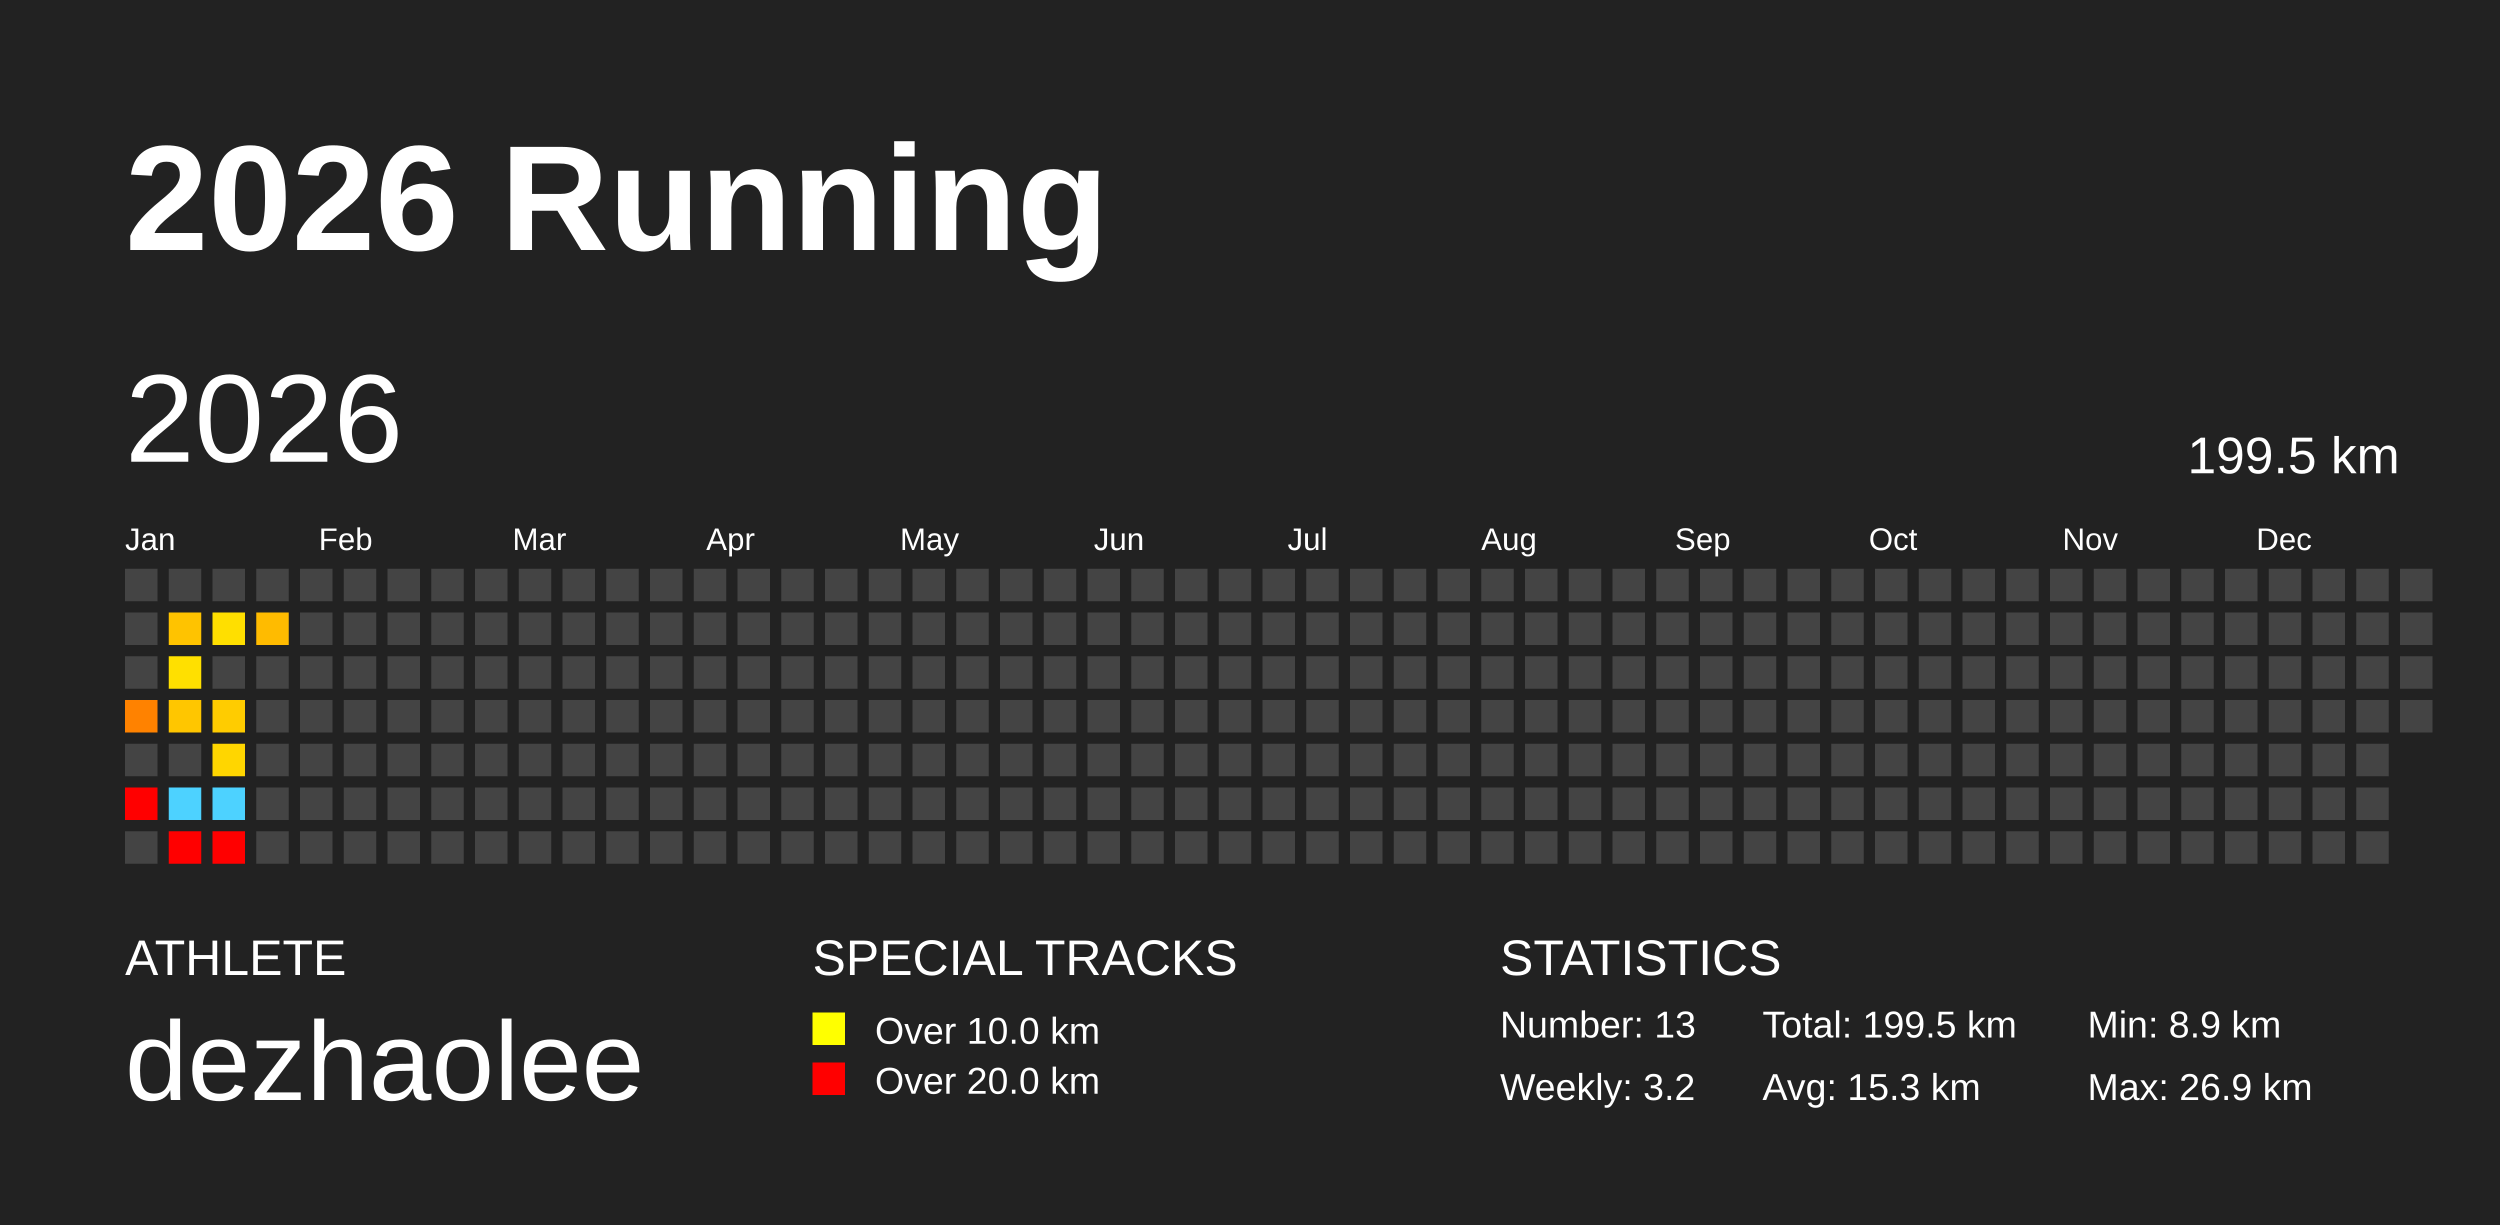
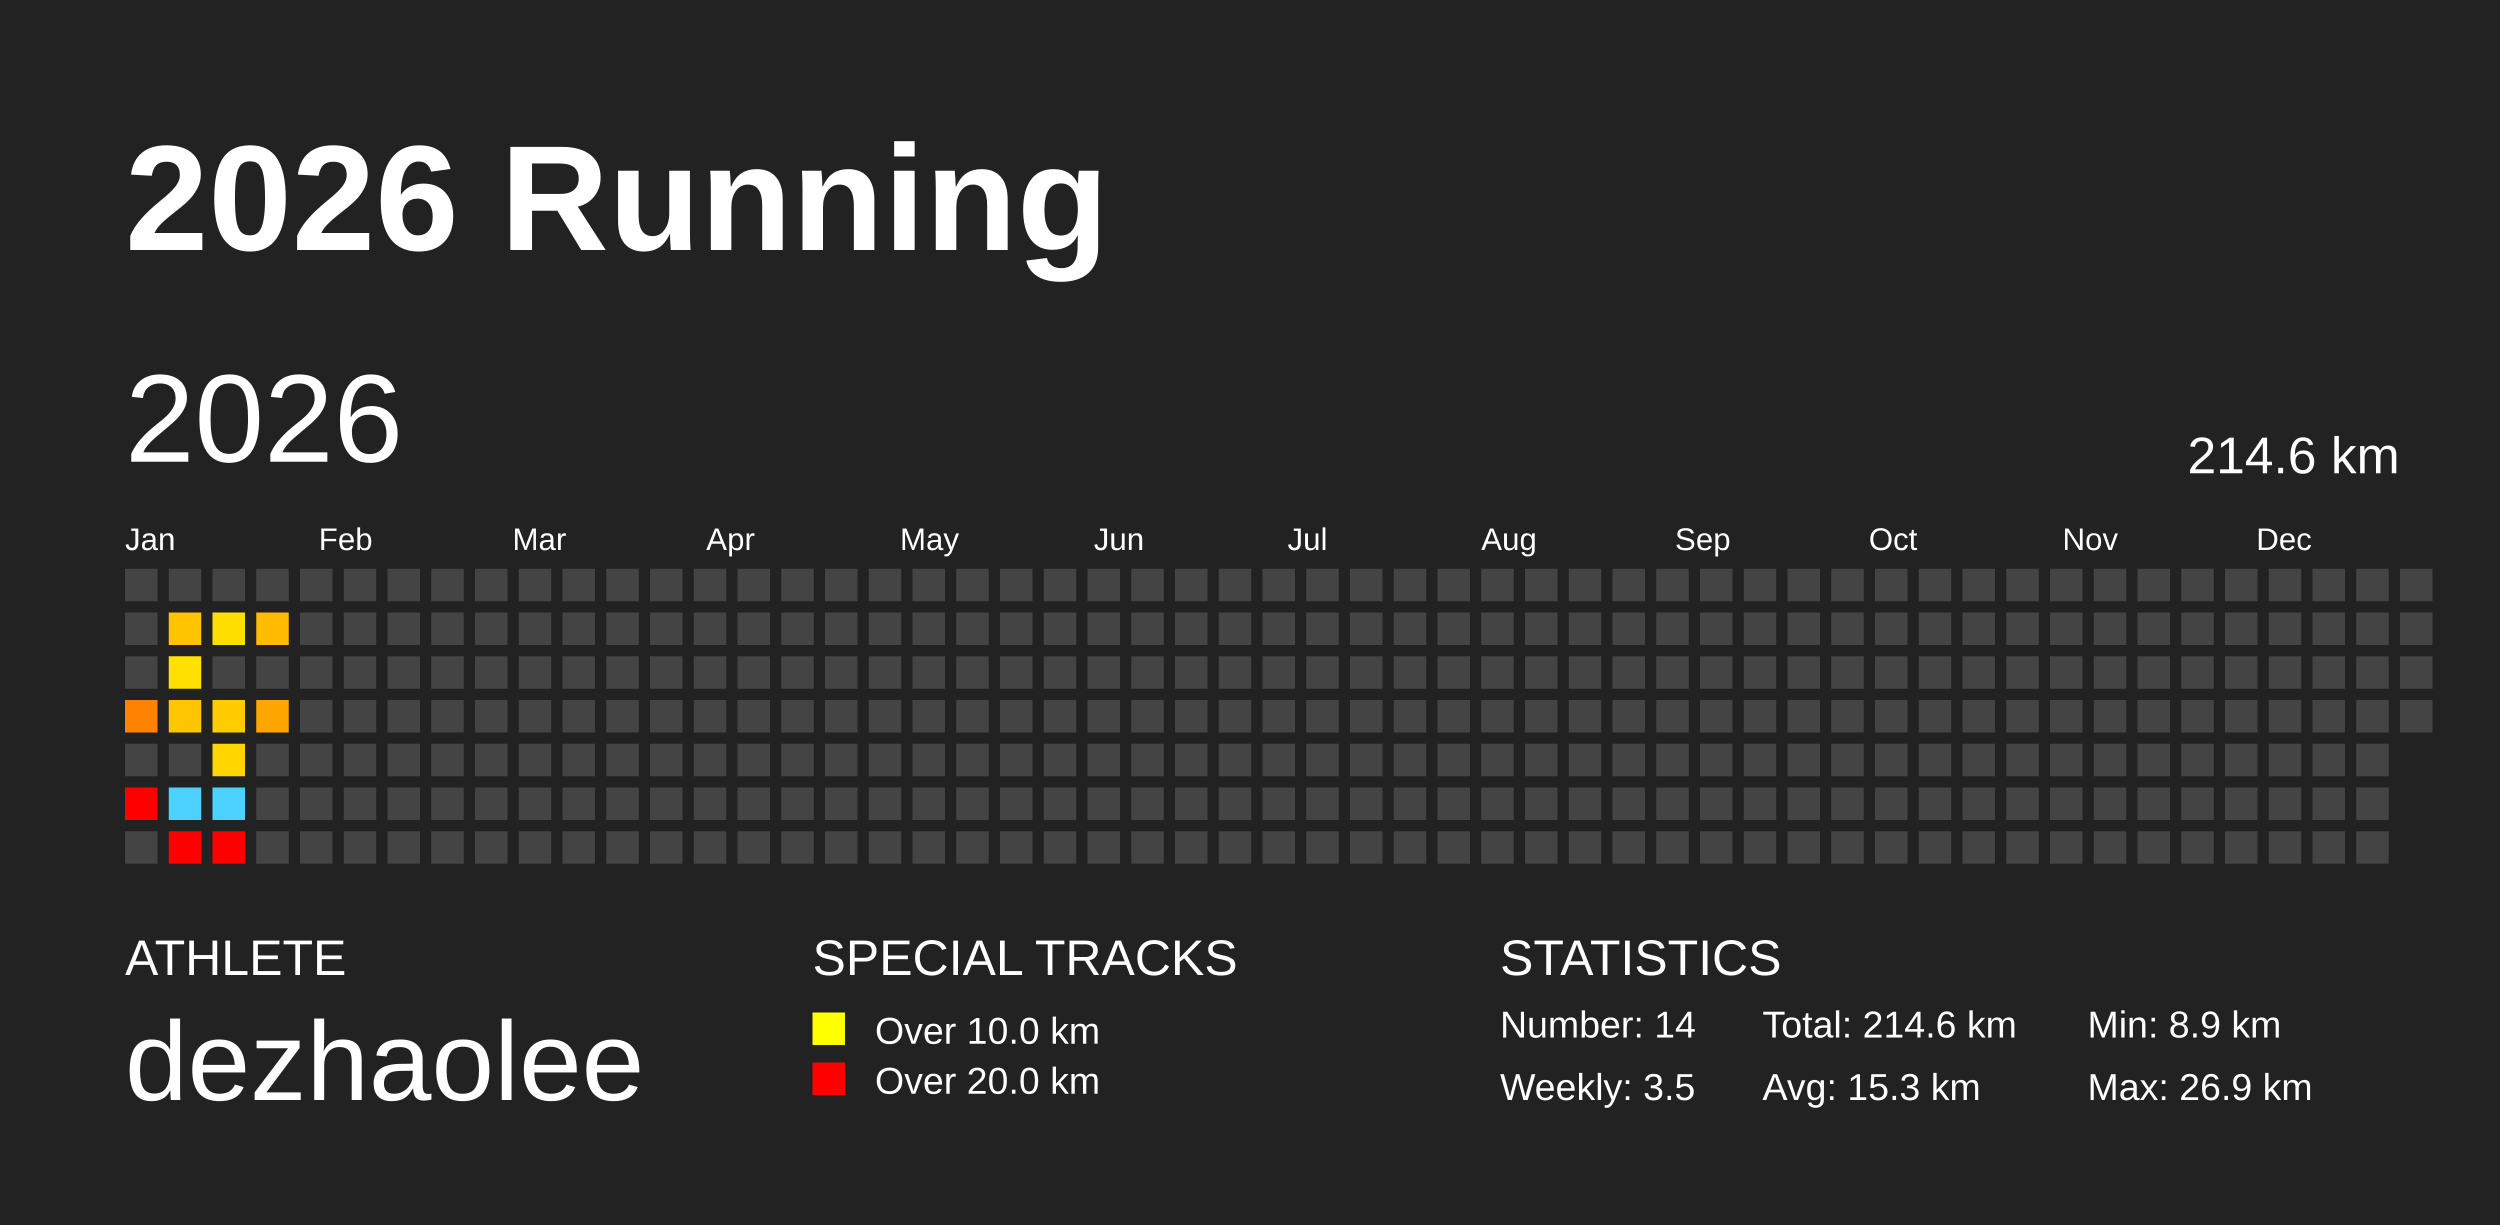
<svg xmlns="http://www.w3.org/2000/svg" baseProfile="full" height="98mm" version="1.1" viewBox="0,0,200,98" width="200mm">
  <defs />
  <rect fill="#222222" height="98" width="200" x="0" y="0" />
  <text fill="#FFFFFF" style="font-size:12px; font-family:Arial; font-weight:bold;" x="10" y="20">2026 Running</text>
  <text fill="#FFFFFF" style="font-size:4px; font-family:Arial" x="10" y="78">ATHLETE</text>
  <text fill="#FFFFFF" style="font-size:9px; font-family:Arial" x="10" y="88">dezhaolee</text>
  <text fill="#FFFFFF" style="font-size:4px; font-family:Arial" x="65" y="78">SPECIAL TRACKS</text>
  <rect fill="yellow" height="2.6" width="2.6" x="65" y="81" />
  <text fill="#FFFFFF" style="font-size:3px; font-family:Arial" x="70" y="83.5">Over 10.0 km</text>
  <rect fill="red" height="2.6" width="2.6" x="65" y="85" />
  <text fill="#FFFFFF" style="font-size:3px; font-family:Arial" x="70" y="87.5">Over 20.0 km</text>
  <text fill="#FFFFFF" style="font-size:4px; font-family:Arial" x="120" y="78">STATISTICS</text>
-   <text fill="#FFFFFF" style="font-size:3px; font-family:Arial" x="120" y="83">Number: 13</text>
-   <text fill="#FFFFFF" style="font-size:3px; font-family:Arial" x="120" y="88">Weekly: 3.2</text>
-   <text fill="#FFFFFF" style="font-size:3px; font-family:Arial" x="141" y="83">Total: 199.5 km</text>
+   <text fill="#FFFFFF" style="font-size:3px; font-family:Arial" x="120" y="83">Number: 14</text>
+   <text fill="#FFFFFF" style="font-size:3px; font-family:Arial" x="120" y="88">Weekly: 3.5</text>
+   <text fill="#FFFFFF" style="font-size:3px; font-family:Arial" x="141" y="83">Total: 214.6 km</text>
  <text fill="#FFFFFF" style="font-size:3px; font-family:Arial" x="141" y="88">Avg: 15.3 km</text>
  <text fill="#FFFFFF" style="font-size:3px; font-family:Arial" x="167" y="83">Min: 8.9 km</text>
  <text fill="#FFFFFF" style="font-size:3px; font-family:Arial" x="167" y="88">Max: 26.9 km</text>
  <text dominant-baseline="hanging" fill="#FFFFFF" style="font-size:10.0px; font-family:Arial;" x="10" y="30">2026</text>
-   <text dominant-baseline="hanging" fill="#FFFFFF" style="font-size:4.125px; font-family:Arial;" x="175" y="35">199.5 km</text>
+   <text dominant-baseline="hanging" fill="#FFFFFF" style="font-size:4.125px; font-family:Arial;" x="175" y="35">214.6 km</text>
  <text fill="#FFFFFF" style="font-size:2.5px; font-family:Arial" x="10.0" y="44">Jan</text>
  <text fill="#FFFFFF" style="font-size:2.5px; font-family:Arial" x="25.5" y="44">Feb</text>
  <text fill="#FFFFFF" style="font-size:2.5px; font-family:Arial" x="41.0" y="44">Mar</text>
  <text fill="#FFFFFF" style="font-size:2.5px; font-family:Arial" x="56.5" y="44">Apr</text>
  <text fill="#FFFFFF" style="font-size:2.5px; font-family:Arial" x="72.0" y="44">May</text>
  <text fill="#FFFFFF" style="font-size:2.5px; font-family:Arial" x="87.5" y="44">Jun</text>
  <text fill="#FFFFFF" style="font-size:2.5px; font-family:Arial" x="103.0" y="44">Jul</text>
  <text fill="#FFFFFF" style="font-size:2.5px; font-family:Arial" x="118.5" y="44">Aug</text>
  <text fill="#FFFFFF" style="font-size:2.5px; font-family:Arial" x="134.0" y="44">Sep</text>
  <text fill="#FFFFFF" style="font-size:2.5px; font-family:Arial" x="149.5" y="44">Oct</text>
  <text fill="#FFFFFF" style="font-size:2.5px; font-family:Arial" x="165.0" y="44">Nov</text>
  <text fill="#FFFFFF" style="font-size:2.5px; font-family:Arial" x="180.5" y="44">Dec</text>
  <rect fill="#444444" height="2.6" width="2.6" x="10.0" y="45.5" />
  <rect fill="#444444" height="2.6" width="2.6" x="10.0" y="49.0" />
  <rect fill="#444444" height="2.6" width="2.6" x="10.0" y="52.5" />
  <rect fill="#ff8200" height="2.6" width="2.6" x="10.0" y="56.0" />
  <rect fill="#444444" height="2.6" width="2.6" x="10.0" y="59.5" />
  <rect fill="red" height="2.6" width="2.6" x="10.0" y="63.0" />
  <rect fill="#444444" height="2.6" width="2.6" x="10.0" y="66.5" />
  <rect fill="#444444" height="2.6" width="2.6" x="13.5" y="45.5" />
  <rect fill="#ffc300" height="2.6" width="2.6" x="13.5" y="49.0" />
  <rect fill="#ffe000" height="2.6" width="2.6" x="13.5" y="52.5" />
  <rect fill="#ffc600" height="2.6" width="2.6" x="13.5" y="56.0" />
  <rect fill="#444444" height="2.6" width="2.6" x="13.5" y="59.5" />
  <rect fill="#4dd2ff" height="2.6" width="2.6" x="13.5" y="63.0" />
  <rect fill="red" height="2.6" width="2.6" x="13.5" y="66.5" />
  <rect fill="#444444" height="2.6" width="2.6" x="17.0" y="45.5" />
  <rect fill="#ffdf00" height="2.6" width="2.6" x="17.0" y="49.0" />
  <rect fill="#444444" height="2.6" width="2.6" x="17.0" y="52.5" />
  <rect fill="#ffcc00" height="2.6" width="2.6" x="17.0" y="56.0" />
  <rect fill="#ffd600" height="2.6" width="2.6" x="17.0" y="59.5" />
  <rect fill="#4dd2ff" height="2.6" width="2.6" x="17.0" y="63.0" />
  <rect fill="red" height="2.6" width="2.6" x="17.0" y="66.5" />
  <rect fill="#444444" height="2.6" width="2.6" x="20.5" y="45.5" />
  <rect fill="#ffbb00" height="2.6" width="2.6" x="20.5" y="49.0" />
  <rect fill="#444444" height="2.6" width="2.6" x="20.5" y="52.5" />
-   <rect fill="#444444" height="2.6" width="2.6" x="20.5" y="56.0" />
+   <rect fill="#ffa700" height="2.6" width="2.6" x="20.5" y="56.0" />
  <rect fill="#444444" height="2.6" width="2.6" x="20.5" y="59.5" />
  <rect fill="#444444" height="2.6" width="2.6" x="20.5" y="63.0" />
  <rect fill="#444444" height="2.6" width="2.6" x="20.5" y="66.5" />
  <rect fill="#444444" height="2.6" width="2.6" x="24.0" y="45.5" />
  <rect fill="#444444" height="2.6" width="2.6" x="24.0" y="49.0" />
  <rect fill="#444444" height="2.6" width="2.6" x="24.0" y="52.5" />
  <rect fill="#444444" height="2.6" width="2.6" x="24.0" y="56.0" />
  <rect fill="#444444" height="2.6" width="2.6" x="24.0" y="59.5" />
  <rect fill="#444444" height="2.6" width="2.6" x="24.0" y="63.0" />
  <rect fill="#444444" height="2.6" width="2.6" x="24.0" y="66.5" />
  <rect fill="#444444" height="2.6" width="2.6" x="27.5" y="45.5" />
  <rect fill="#444444" height="2.6" width="2.6" x="27.5" y="49.0" />
  <rect fill="#444444" height="2.6" width="2.6" x="27.5" y="52.5" />
  <rect fill="#444444" height="2.6" width="2.6" x="27.5" y="56.0" />
  <rect fill="#444444" height="2.6" width="2.6" x="27.5" y="59.5" />
  <rect fill="#444444" height="2.6" width="2.6" x="27.5" y="63.0" />
  <rect fill="#444444" height="2.6" width="2.6" x="27.5" y="66.5" />
  <rect fill="#444444" height="2.6" width="2.6" x="31.0" y="45.5" />
  <rect fill="#444444" height="2.6" width="2.6" x="31.0" y="49.0" />
  <rect fill="#444444" height="2.6" width="2.6" x="31.0" y="52.5" />
  <rect fill="#444444" height="2.6" width="2.6" x="31.0" y="56.0" />
  <rect fill="#444444" height="2.6" width="2.6" x="31.0" y="59.5" />
  <rect fill="#444444" height="2.6" width="2.6" x="31.0" y="63.0" />
  <rect fill="#444444" height="2.6" width="2.6" x="31.0" y="66.5" />
  <rect fill="#444444" height="2.6" width="2.6" x="34.5" y="45.5" />
  <rect fill="#444444" height="2.6" width="2.6" x="34.5" y="49.0" />
  <rect fill="#444444" height="2.6" width="2.6" x="34.5" y="52.5" />
  <rect fill="#444444" height="2.6" width="2.6" x="34.5" y="56.0" />
  <rect fill="#444444" height="2.6" width="2.6" x="34.5" y="59.5" />
  <rect fill="#444444" height="2.6" width="2.6" x="34.5" y="63.0" />
  <rect fill="#444444" height="2.6" width="2.6" x="34.5" y="66.5" />
  <rect fill="#444444" height="2.6" width="2.6" x="38.0" y="45.5" />
  <rect fill="#444444" height="2.6" width="2.6" x="38.0" y="49.0" />
  <rect fill="#444444" height="2.6" width="2.6" x="38.0" y="52.5" />
  <rect fill="#444444" height="2.6" width="2.6" x="38.0" y="56.0" />
  <rect fill="#444444" height="2.6" width="2.6" x="38.0" y="59.5" />
  <rect fill="#444444" height="2.6" width="2.6" x="38.0" y="63.0" />
  <rect fill="#444444" height="2.6" width="2.6" x="38.0" y="66.5" />
  <rect fill="#444444" height="2.6" width="2.6" x="41.5" y="45.5" />
  <rect fill="#444444" height="2.6" width="2.6" x="41.5" y="49.0" />
  <rect fill="#444444" height="2.6" width="2.6" x="41.5" y="52.5" />
  <rect fill="#444444" height="2.6" width="2.6" x="41.5" y="56.0" />
  <rect fill="#444444" height="2.6" width="2.6" x="41.5" y="59.5" />
  <rect fill="#444444" height="2.6" width="2.6" x="41.5" y="63.0" />
  <rect fill="#444444" height="2.6" width="2.6" x="41.5" y="66.5" />
  <rect fill="#444444" height="2.6" width="2.6" x="45.0" y="45.5" />
  <rect fill="#444444" height="2.6" width="2.6" x="45.0" y="49.0" />
  <rect fill="#444444" height="2.6" width="2.6" x="45.0" y="52.5" />
  <rect fill="#444444" height="2.6" width="2.6" x="45.0" y="56.0" />
  <rect fill="#444444" height="2.6" width="2.6" x="45.0" y="59.5" />
  <rect fill="#444444" height="2.6" width="2.6" x="45.0" y="63.0" />
  <rect fill="#444444" height="2.6" width="2.6" x="45.0" y="66.5" />
  <rect fill="#444444" height="2.6" width="2.6" x="48.5" y="45.5" />
  <rect fill="#444444" height="2.6" width="2.6" x="48.5" y="49.0" />
  <rect fill="#444444" height="2.6" width="2.6" x="48.5" y="52.5" />
  <rect fill="#444444" height="2.6" width="2.6" x="48.5" y="56.0" />
  <rect fill="#444444" height="2.6" width="2.6" x="48.5" y="59.5" />
  <rect fill="#444444" height="2.6" width="2.6" x="48.5" y="63.0" />
  <rect fill="#444444" height="2.6" width="2.6" x="48.5" y="66.5" />
  <rect fill="#444444" height="2.6" width="2.6" x="52.0" y="45.5" />
  <rect fill="#444444" height="2.6" width="2.6" x="52.0" y="49.0" />
  <rect fill="#444444" height="2.6" width="2.6" x="52.0" y="52.5" />
  <rect fill="#444444" height="2.6" width="2.6" x="52.0" y="56.0" />
  <rect fill="#444444" height="2.6" width="2.6" x="52.0" y="59.5" />
  <rect fill="#444444" height="2.6" width="2.6" x="52.0" y="63.0" />
  <rect fill="#444444" height="2.6" width="2.6" x="52.0" y="66.5" />
  <rect fill="#444444" height="2.6" width="2.6" x="55.5" y="45.5" />
  <rect fill="#444444" height="2.6" width="2.6" x="55.5" y="49.0" />
  <rect fill="#444444" height="2.6" width="2.6" x="55.5" y="52.5" />
  <rect fill="#444444" height="2.6" width="2.6" x="55.5" y="56.0" />
  <rect fill="#444444" height="2.6" width="2.6" x="55.5" y="59.5" />
  <rect fill="#444444" height="2.6" width="2.6" x="55.5" y="63.0" />
  <rect fill="#444444" height="2.6" width="2.6" x="55.5" y="66.5" />
  <rect fill="#444444" height="2.6" width="2.6" x="59.0" y="45.5" />
  <rect fill="#444444" height="2.6" width="2.6" x="59.0" y="49.0" />
  <rect fill="#444444" height="2.6" width="2.6" x="59.0" y="52.5" />
  <rect fill="#444444" height="2.6" width="2.6" x="59.0" y="56.0" />
  <rect fill="#444444" height="2.6" width="2.6" x="59.0" y="59.5" />
  <rect fill="#444444" height="2.6" width="2.6" x="59.0" y="63.0" />
  <rect fill="#444444" height="2.6" width="2.6" x="59.0" y="66.5" />
  <rect fill="#444444" height="2.6" width="2.6" x="62.5" y="45.5" />
  <rect fill="#444444" height="2.6" width="2.6" x="62.5" y="49.0" />
  <rect fill="#444444" height="2.6" width="2.6" x="62.5" y="52.5" />
  <rect fill="#444444" height="2.6" width="2.6" x="62.5" y="56.0" />
  <rect fill="#444444" height="2.6" width="2.6" x="62.5" y="59.5" />
  <rect fill="#444444" height="2.6" width="2.6" x="62.5" y="63.0" />
  <rect fill="#444444" height="2.6" width="2.6" x="62.5" y="66.5" />
  <rect fill="#444444" height="2.6" width="2.6" x="66.0" y="45.5" />
  <rect fill="#444444" height="2.6" width="2.6" x="66.0" y="49.0" />
  <rect fill="#444444" height="2.6" width="2.6" x="66.0" y="52.5" />
  <rect fill="#444444" height="2.6" width="2.6" x="66.0" y="56.0" />
  <rect fill="#444444" height="2.6" width="2.6" x="66.0" y="59.5" />
  <rect fill="#444444" height="2.6" width="2.6" x="66.0" y="63.0" />
  <rect fill="#444444" height="2.6" width="2.6" x="66.0" y="66.5" />
  <rect fill="#444444" height="2.6" width="2.6" x="69.5" y="45.5" />
  <rect fill="#444444" height="2.6" width="2.6" x="69.5" y="49.0" />
  <rect fill="#444444" height="2.6" width="2.6" x="69.5" y="52.5" />
  <rect fill="#444444" height="2.6" width="2.6" x="69.5" y="56.0" />
  <rect fill="#444444" height="2.6" width="2.6" x="69.5" y="59.5" />
  <rect fill="#444444" height="2.6" width="2.6" x="69.5" y="63.0" />
  <rect fill="#444444" height="2.6" width="2.6" x="69.5" y="66.5" />
  <rect fill="#444444" height="2.6" width="2.6" x="73.0" y="45.5" />
  <rect fill="#444444" height="2.6" width="2.6" x="73.0" y="49.0" />
  <rect fill="#444444" height="2.6" width="2.6" x="73.0" y="52.5" />
  <rect fill="#444444" height="2.6" width="2.6" x="73.0" y="56.0" />
  <rect fill="#444444" height="2.6" width="2.6" x="73.0" y="59.5" />
  <rect fill="#444444" height="2.6" width="2.6" x="73.0" y="63.0" />
  <rect fill="#444444" height="2.6" width="2.6" x="73.0" y="66.5" />
  <rect fill="#444444" height="2.6" width="2.6" x="76.5" y="45.5" />
  <rect fill="#444444" height="2.6" width="2.6" x="76.5" y="49.0" />
  <rect fill="#444444" height="2.6" width="2.6" x="76.5" y="52.5" />
  <rect fill="#444444" height="2.6" width="2.6" x="76.5" y="56.0" />
  <rect fill="#444444" height="2.6" width="2.6" x="76.5" y="59.5" />
  <rect fill="#444444" height="2.6" width="2.6" x="76.5" y="63.0" />
  <rect fill="#444444" height="2.6" width="2.6" x="76.5" y="66.5" />
  <rect fill="#444444" height="2.6" width="2.6" x="80.0" y="45.5" />
  <rect fill="#444444" height="2.6" width="2.6" x="80.0" y="49.0" />
  <rect fill="#444444" height="2.6" width="2.6" x="80.0" y="52.5" />
  <rect fill="#444444" height="2.6" width="2.6" x="80.0" y="56.0" />
  <rect fill="#444444" height="2.6" width="2.6" x="80.0" y="59.5" />
  <rect fill="#444444" height="2.6" width="2.6" x="80.0" y="63.0" />
  <rect fill="#444444" height="2.6" width="2.6" x="80.0" y="66.5" />
  <rect fill="#444444" height="2.6" width="2.6" x="83.5" y="45.5" />
  <rect fill="#444444" height="2.6" width="2.6" x="83.5" y="49.0" />
  <rect fill="#444444" height="2.6" width="2.6" x="83.5" y="52.5" />
  <rect fill="#444444" height="2.6" width="2.6" x="83.5" y="56.0" />
  <rect fill="#444444" height="2.6" width="2.6" x="83.5" y="59.5" />
  <rect fill="#444444" height="2.6" width="2.6" x="83.5" y="63.0" />
  <rect fill="#444444" height="2.6" width="2.6" x="83.5" y="66.5" />
  <rect fill="#444444" height="2.6" width="2.6" x="87.0" y="45.5" />
  <rect fill="#444444" height="2.6" width="2.6" x="87.0" y="49.0" />
  <rect fill="#444444" height="2.6" width="2.6" x="87.0" y="52.5" />
  <rect fill="#444444" height="2.6" width="2.6" x="87.0" y="56.0" />
  <rect fill="#444444" height="2.6" width="2.6" x="87.0" y="59.5" />
  <rect fill="#444444" height="2.6" width="2.6" x="87.0" y="63.0" />
  <rect fill="#444444" height="2.6" width="2.6" x="87.0" y="66.5" />
  <rect fill="#444444" height="2.6" width="2.6" x="90.5" y="45.5" />
  <rect fill="#444444" height="2.6" width="2.6" x="90.5" y="49.0" />
  <rect fill="#444444" height="2.6" width="2.6" x="90.5" y="52.5" />
  <rect fill="#444444" height="2.6" width="2.6" x="90.5" y="56.0" />
  <rect fill="#444444" height="2.6" width="2.6" x="90.5" y="59.5" />
  <rect fill="#444444" height="2.6" width="2.6" x="90.5" y="63.0" />
  <rect fill="#444444" height="2.6" width="2.6" x="90.5" y="66.5" />
  <rect fill="#444444" height="2.6" width="2.6" x="94.0" y="45.5" />
  <rect fill="#444444" height="2.6" width="2.6" x="94.0" y="49.0" />
  <rect fill="#444444" height="2.6" width="2.6" x="94.0" y="52.5" />
  <rect fill="#444444" height="2.6" width="2.6" x="94.0" y="56.0" />
  <rect fill="#444444" height="2.6" width="2.6" x="94.0" y="59.5" />
  <rect fill="#444444" height="2.6" width="2.6" x="94.0" y="63.0" />
  <rect fill="#444444" height="2.6" width="2.6" x="94.0" y="66.5" />
  <rect fill="#444444" height="2.6" width="2.6" x="97.5" y="45.5" />
  <rect fill="#444444" height="2.6" width="2.6" x="97.5" y="49.0" />
  <rect fill="#444444" height="2.6" width="2.6" x="97.5" y="52.5" />
  <rect fill="#444444" height="2.6" width="2.6" x="97.5" y="56.0" />
  <rect fill="#444444" height="2.6" width="2.6" x="97.5" y="59.5" />
  <rect fill="#444444" height="2.6" width="2.6" x="97.5" y="63.0" />
  <rect fill="#444444" height="2.6" width="2.6" x="97.5" y="66.5" />
  <rect fill="#444444" height="2.6" width="2.6" x="101.0" y="45.5" />
  <rect fill="#444444" height="2.6" width="2.6" x="101.0" y="49.0" />
  <rect fill="#444444" height="2.6" width="2.6" x="101.0" y="52.5" />
  <rect fill="#444444" height="2.6" width="2.6" x="101.0" y="56.0" />
  <rect fill="#444444" height="2.6" width="2.6" x="101.0" y="59.5" />
  <rect fill="#444444" height="2.6" width="2.6" x="101.0" y="63.0" />
  <rect fill="#444444" height="2.6" width="2.6" x="101.0" y="66.5" />
  <rect fill="#444444" height="2.6" width="2.6" x="104.5" y="45.5" />
  <rect fill="#444444" height="2.6" width="2.6" x="104.5" y="49.0" />
  <rect fill="#444444" height="2.6" width="2.6" x="104.5" y="52.5" />
  <rect fill="#444444" height="2.6" width="2.6" x="104.5" y="56.0" />
  <rect fill="#444444" height="2.6" width="2.6" x="104.5" y="59.5" />
  <rect fill="#444444" height="2.6" width="2.6" x="104.5" y="63.0" />
  <rect fill="#444444" height="2.6" width="2.6" x="104.5" y="66.5" />
  <rect fill="#444444" height="2.6" width="2.6" x="108.0" y="45.5" />
  <rect fill="#444444" height="2.6" width="2.6" x="108.0" y="49.0" />
  <rect fill="#444444" height="2.6" width="2.6" x="108.0" y="52.5" />
  <rect fill="#444444" height="2.6" width="2.6" x="108.0" y="56.0" />
  <rect fill="#444444" height="2.6" width="2.6" x="108.0" y="59.5" />
  <rect fill="#444444" height="2.6" width="2.6" x="108.0" y="63.0" />
  <rect fill="#444444" height="2.6" width="2.6" x="108.0" y="66.5" />
  <rect fill="#444444" height="2.6" width="2.6" x="111.5" y="45.5" />
  <rect fill="#444444" height="2.6" width="2.6" x="111.5" y="49.0" />
  <rect fill="#444444" height="2.6" width="2.6" x="111.5" y="52.5" />
  <rect fill="#444444" height="2.6" width="2.6" x="111.5" y="56.0" />
  <rect fill="#444444" height="2.6" width="2.6" x="111.5" y="59.5" />
  <rect fill="#444444" height="2.6" width="2.6" x="111.5" y="63.0" />
  <rect fill="#444444" height="2.6" width="2.6" x="111.5" y="66.5" />
  <rect fill="#444444" height="2.6" width="2.6" x="115.0" y="45.5" />
  <rect fill="#444444" height="2.6" width="2.6" x="115.0" y="49.0" />
  <rect fill="#444444" height="2.6" width="2.6" x="115.0" y="52.5" />
  <rect fill="#444444" height="2.6" width="2.6" x="115.0" y="56.0" />
  <rect fill="#444444" height="2.6" width="2.6" x="115.0" y="59.5" />
  <rect fill="#444444" height="2.6" width="2.6" x="115.0" y="63.0" />
  <rect fill="#444444" height="2.6" width="2.6" x="115.0" y="66.5" />
  <rect fill="#444444" height="2.6" width="2.6" x="118.5" y="45.5" />
  <rect fill="#444444" height="2.6" width="2.6" x="118.5" y="49.0" />
  <rect fill="#444444" height="2.6" width="2.6" x="118.5" y="52.5" />
  <rect fill="#444444" height="2.6" width="2.6" x="118.5" y="56.0" />
  <rect fill="#444444" height="2.6" width="2.6" x="118.5" y="59.5" />
  <rect fill="#444444" height="2.6" width="2.6" x="118.5" y="63.0" />
  <rect fill="#444444" height="2.6" width="2.6" x="118.5" y="66.5" />
  <rect fill="#444444" height="2.6" width="2.6" x="122.0" y="45.5" />
  <rect fill="#444444" height="2.6" width="2.6" x="122.0" y="49.0" />
  <rect fill="#444444" height="2.6" width="2.6" x="122.0" y="52.5" />
  <rect fill="#444444" height="2.6" width="2.6" x="122.0" y="56.0" />
  <rect fill="#444444" height="2.6" width="2.6" x="122.0" y="59.5" />
  <rect fill="#444444" height="2.6" width="2.6" x="122.0" y="63.0" />
  <rect fill="#444444" height="2.6" width="2.6" x="122.0" y="66.5" />
  <rect fill="#444444" height="2.6" width="2.6" x="125.5" y="45.5" />
  <rect fill="#444444" height="2.6" width="2.6" x="125.5" y="49.0" />
  <rect fill="#444444" height="2.6" width="2.6" x="125.5" y="52.5" />
  <rect fill="#444444" height="2.6" width="2.6" x="125.5" y="56.0" />
  <rect fill="#444444" height="2.6" width="2.6" x="125.5" y="59.5" />
  <rect fill="#444444" height="2.6" width="2.6" x="125.5" y="63.0" />
  <rect fill="#444444" height="2.6" width="2.6" x="125.5" y="66.5" />
  <rect fill="#444444" height="2.6" width="2.6" x="129.0" y="45.5" />
  <rect fill="#444444" height="2.6" width="2.6" x="129.0" y="49.0" />
  <rect fill="#444444" height="2.6" width="2.6" x="129.0" y="52.5" />
  <rect fill="#444444" height="2.6" width="2.6" x="129.0" y="56.0" />
  <rect fill="#444444" height="2.6" width="2.6" x="129.0" y="59.5" />
  <rect fill="#444444" height="2.6" width="2.6" x="129.0" y="63.0" />
  <rect fill="#444444" height="2.6" width="2.6" x="129.0" y="66.5" />
  <rect fill="#444444" height="2.6" width="2.6" x="132.5" y="45.5" />
  <rect fill="#444444" height="2.6" width="2.6" x="132.5" y="49.0" />
  <rect fill="#444444" height="2.6" width="2.6" x="132.5" y="52.5" />
  <rect fill="#444444" height="2.6" width="2.6" x="132.5" y="56.0" />
  <rect fill="#444444" height="2.6" width="2.6" x="132.5" y="59.5" />
  <rect fill="#444444" height="2.6" width="2.6" x="132.5" y="63.0" />
  <rect fill="#444444" height="2.6" width="2.6" x="132.5" y="66.5" />
  <rect fill="#444444" height="2.6" width="2.6" x="136.0" y="45.5" />
  <rect fill="#444444" height="2.6" width="2.6" x="136.0" y="49.0" />
  <rect fill="#444444" height="2.6" width="2.6" x="136.0" y="52.5" />
  <rect fill="#444444" height="2.6" width="2.6" x="136.0" y="56.0" />
  <rect fill="#444444" height="2.6" width="2.6" x="136.0" y="59.5" />
  <rect fill="#444444" height="2.6" width="2.6" x="136.0" y="63.0" />
  <rect fill="#444444" height="2.6" width="2.6" x="136.0" y="66.5" />
  <rect fill="#444444" height="2.6" width="2.6" x="139.5" y="45.5" />
  <rect fill="#444444" height="2.6" width="2.6" x="139.5" y="49.0" />
  <rect fill="#444444" height="2.6" width="2.6" x="139.5" y="52.5" />
  <rect fill="#444444" height="2.6" width="2.6" x="139.5" y="56.0" />
  <rect fill="#444444" height="2.6" width="2.6" x="139.5" y="59.5" />
  <rect fill="#444444" height="2.6" width="2.6" x="139.5" y="63.0" />
  <rect fill="#444444" height="2.6" width="2.6" x="139.5" y="66.5" />
  <rect fill="#444444" height="2.6" width="2.6" x="143.0" y="45.5" />
  <rect fill="#444444" height="2.6" width="2.6" x="143.0" y="49.0" />
  <rect fill="#444444" height="2.6" width="2.6" x="143.0" y="52.5" />
  <rect fill="#444444" height="2.6" width="2.6" x="143.0" y="56.0" />
  <rect fill="#444444" height="2.6" width="2.6" x="143.0" y="59.5" />
  <rect fill="#444444" height="2.6" width="2.6" x="143.0" y="63.0" />
  <rect fill="#444444" height="2.6" width="2.6" x="143.0" y="66.5" />
  <rect fill="#444444" height="2.6" width="2.6" x="146.5" y="45.5" />
  <rect fill="#444444" height="2.6" width="2.6" x="146.5" y="49.0" />
  <rect fill="#444444" height="2.6" width="2.6" x="146.5" y="52.5" />
  <rect fill="#444444" height="2.6" width="2.6" x="146.5" y="56.0" />
  <rect fill="#444444" height="2.6" width="2.6" x="146.5" y="59.5" />
  <rect fill="#444444" height="2.6" width="2.6" x="146.5" y="63.0" />
  <rect fill="#444444" height="2.6" width="2.6" x="146.5" y="66.5" />
  <rect fill="#444444" height="2.6" width="2.6" x="150.0" y="45.5" />
  <rect fill="#444444" height="2.6" width="2.6" x="150.0" y="49.0" />
  <rect fill="#444444" height="2.6" width="2.6" x="150.0" y="52.5" />
  <rect fill="#444444" height="2.6" width="2.6" x="150.0" y="56.0" />
  <rect fill="#444444" height="2.6" width="2.6" x="150.0" y="59.5" />
  <rect fill="#444444" height="2.6" width="2.6" x="150.0" y="63.0" />
  <rect fill="#444444" height="2.6" width="2.6" x="150.0" y="66.5" />
  <rect fill="#444444" height="2.6" width="2.6" x="153.5" y="45.5" />
  <rect fill="#444444" height="2.6" width="2.6" x="153.5" y="49.0" />
  <rect fill="#444444" height="2.6" width="2.6" x="153.5" y="52.5" />
  <rect fill="#444444" height="2.6" width="2.6" x="153.5" y="56.0" />
  <rect fill="#444444" height="2.6" width="2.6" x="153.5" y="59.5" />
  <rect fill="#444444" height="2.6" width="2.6" x="153.5" y="63.0" />
  <rect fill="#444444" height="2.6" width="2.6" x="153.5" y="66.5" />
  <rect fill="#444444" height="2.6" width="2.6" x="157.0" y="45.5" />
  <rect fill="#444444" height="2.6" width="2.6" x="157.0" y="49.0" />
  <rect fill="#444444" height="2.6" width="2.6" x="157.0" y="52.5" />
  <rect fill="#444444" height="2.6" width="2.6" x="157.0" y="56.0" />
  <rect fill="#444444" height="2.6" width="2.6" x="157.0" y="59.5" />
  <rect fill="#444444" height="2.6" width="2.6" x="157.0" y="63.0" />
  <rect fill="#444444" height="2.6" width="2.6" x="157.0" y="66.5" />
  <rect fill="#444444" height="2.6" width="2.6" x="160.5" y="45.5" />
  <rect fill="#444444" height="2.6" width="2.6" x="160.5" y="49.0" />
  <rect fill="#444444" height="2.6" width="2.6" x="160.5" y="52.5" />
  <rect fill="#444444" height="2.6" width="2.6" x="160.5" y="56.0" />
  <rect fill="#444444" height="2.6" width="2.6" x="160.5" y="59.5" />
  <rect fill="#444444" height="2.6" width="2.6" x="160.5" y="63.0" />
  <rect fill="#444444" height="2.6" width="2.6" x="160.5" y="66.5" />
  <rect fill="#444444" height="2.6" width="2.6" x="164.0" y="45.5" />
  <rect fill="#444444" height="2.6" width="2.6" x="164.0" y="49.0" />
  <rect fill="#444444" height="2.6" width="2.6" x="164.0" y="52.5" />
  <rect fill="#444444" height="2.6" width="2.6" x="164.0" y="56.0" />
  <rect fill="#444444" height="2.6" width="2.6" x="164.0" y="59.5" />
  <rect fill="#444444" height="2.6" width="2.6" x="164.0" y="63.0" />
  <rect fill="#444444" height="2.6" width="2.6" x="164.0" y="66.5" />
  <rect fill="#444444" height="2.6" width="2.6" x="167.5" y="45.5" />
  <rect fill="#444444" height="2.6" width="2.6" x="167.5" y="49.0" />
  <rect fill="#444444" height="2.6" width="2.6" x="167.5" y="52.5" />
  <rect fill="#444444" height="2.6" width="2.6" x="167.5" y="56.0" />
  <rect fill="#444444" height="2.6" width="2.6" x="167.5" y="59.5" />
  <rect fill="#444444" height="2.6" width="2.6" x="167.5" y="63.0" />
  <rect fill="#444444" height="2.6" width="2.6" x="167.5" y="66.5" />
  <rect fill="#444444" height="2.6" width="2.6" x="171.0" y="45.5" />
  <rect fill="#444444" height="2.6" width="2.6" x="171.0" y="49.0" />
  <rect fill="#444444" height="2.6" width="2.6" x="171.0" y="52.5" />
  <rect fill="#444444" height="2.6" width="2.6" x="171.0" y="56.0" />
  <rect fill="#444444" height="2.6" width="2.6" x="171.0" y="59.5" />
  <rect fill="#444444" height="2.6" width="2.6" x="171.0" y="63.0" />
  <rect fill="#444444" height="2.6" width="2.6" x="171.0" y="66.5" />
  <rect fill="#444444" height="2.6" width="2.6" x="174.5" y="45.5" />
  <rect fill="#444444" height="2.6" width="2.6" x="174.5" y="49.0" />
  <rect fill="#444444" height="2.6" width="2.6" x="174.5" y="52.5" />
  <rect fill="#444444" height="2.6" width="2.6" x="174.5" y="56.0" />
  <rect fill="#444444" height="2.6" width="2.6" x="174.5" y="59.5" />
  <rect fill="#444444" height="2.6" width="2.6" x="174.5" y="63.0" />
  <rect fill="#444444" height="2.6" width="2.6" x="174.5" y="66.5" />
  <rect fill="#444444" height="2.6" width="2.6" x="178.0" y="45.5" />
  <rect fill="#444444" height="2.6" width="2.6" x="178.0" y="49.0" />
  <rect fill="#444444" height="2.6" width="2.6" x="178.0" y="52.5" />
  <rect fill="#444444" height="2.6" width="2.6" x="178.0" y="56.0" />
  <rect fill="#444444" height="2.6" width="2.6" x="178.0" y="59.5" />
  <rect fill="#444444" height="2.6" width="2.6" x="178.0" y="63.0" />
  <rect fill="#444444" height="2.6" width="2.6" x="178.0" y="66.5" />
  <rect fill="#444444" height="2.6" width="2.6" x="181.5" y="45.5" />
  <rect fill="#444444" height="2.6" width="2.6" x="181.5" y="49.0" />
  <rect fill="#444444" height="2.6" width="2.6" x="181.5" y="52.5" />
  <rect fill="#444444" height="2.6" width="2.6" x="181.5" y="56.0" />
  <rect fill="#444444" height="2.6" width="2.6" x="181.5" y="59.5" />
  <rect fill="#444444" height="2.6" width="2.6" x="181.5" y="63.0" />
  <rect fill="#444444" height="2.6" width="2.6" x="181.5" y="66.5" />
  <rect fill="#444444" height="2.6" width="2.6" x="185.0" y="45.5" />
  <rect fill="#444444" height="2.6" width="2.6" x="185.0" y="49.0" />
  <rect fill="#444444" height="2.6" width="2.6" x="185.0" y="52.5" />
  <rect fill="#444444" height="2.6" width="2.6" x="185.0" y="56.0" />
  <rect fill="#444444" height="2.6" width="2.6" x="185.0" y="59.5" />
  <rect fill="#444444" height="2.6" width="2.6" x="185.0" y="63.0" />
  <rect fill="#444444" height="2.6" width="2.6" x="185.0" y="66.5" />
  <rect fill="#444444" height="2.6" width="2.6" x="188.5" y="45.5" />
  <rect fill="#444444" height="2.6" width="2.6" x="188.5" y="49.0" />
  <rect fill="#444444" height="2.6" width="2.6" x="188.5" y="52.5" />
  <rect fill="#444444" height="2.6" width="2.6" x="188.5" y="56.0" />
  <rect fill="#444444" height="2.6" width="2.6" x="188.5" y="59.5" />
  <rect fill="#444444" height="2.6" width="2.6" x="188.5" y="63.0" />
  <rect fill="#444444" height="2.6" width="2.6" x="188.5" y="66.5" />
  <rect fill="#444444" height="2.6" width="2.6" x="192.0" y="45.5" />
  <rect fill="#444444" height="2.6" width="2.6" x="192.0" y="49.0" />
  <rect fill="#444444" height="2.6" width="2.6" x="192.0" y="52.5" />
  <rect fill="#444444" height="2.6" width="2.6" x="192.0" y="56.0" />
</svg>
